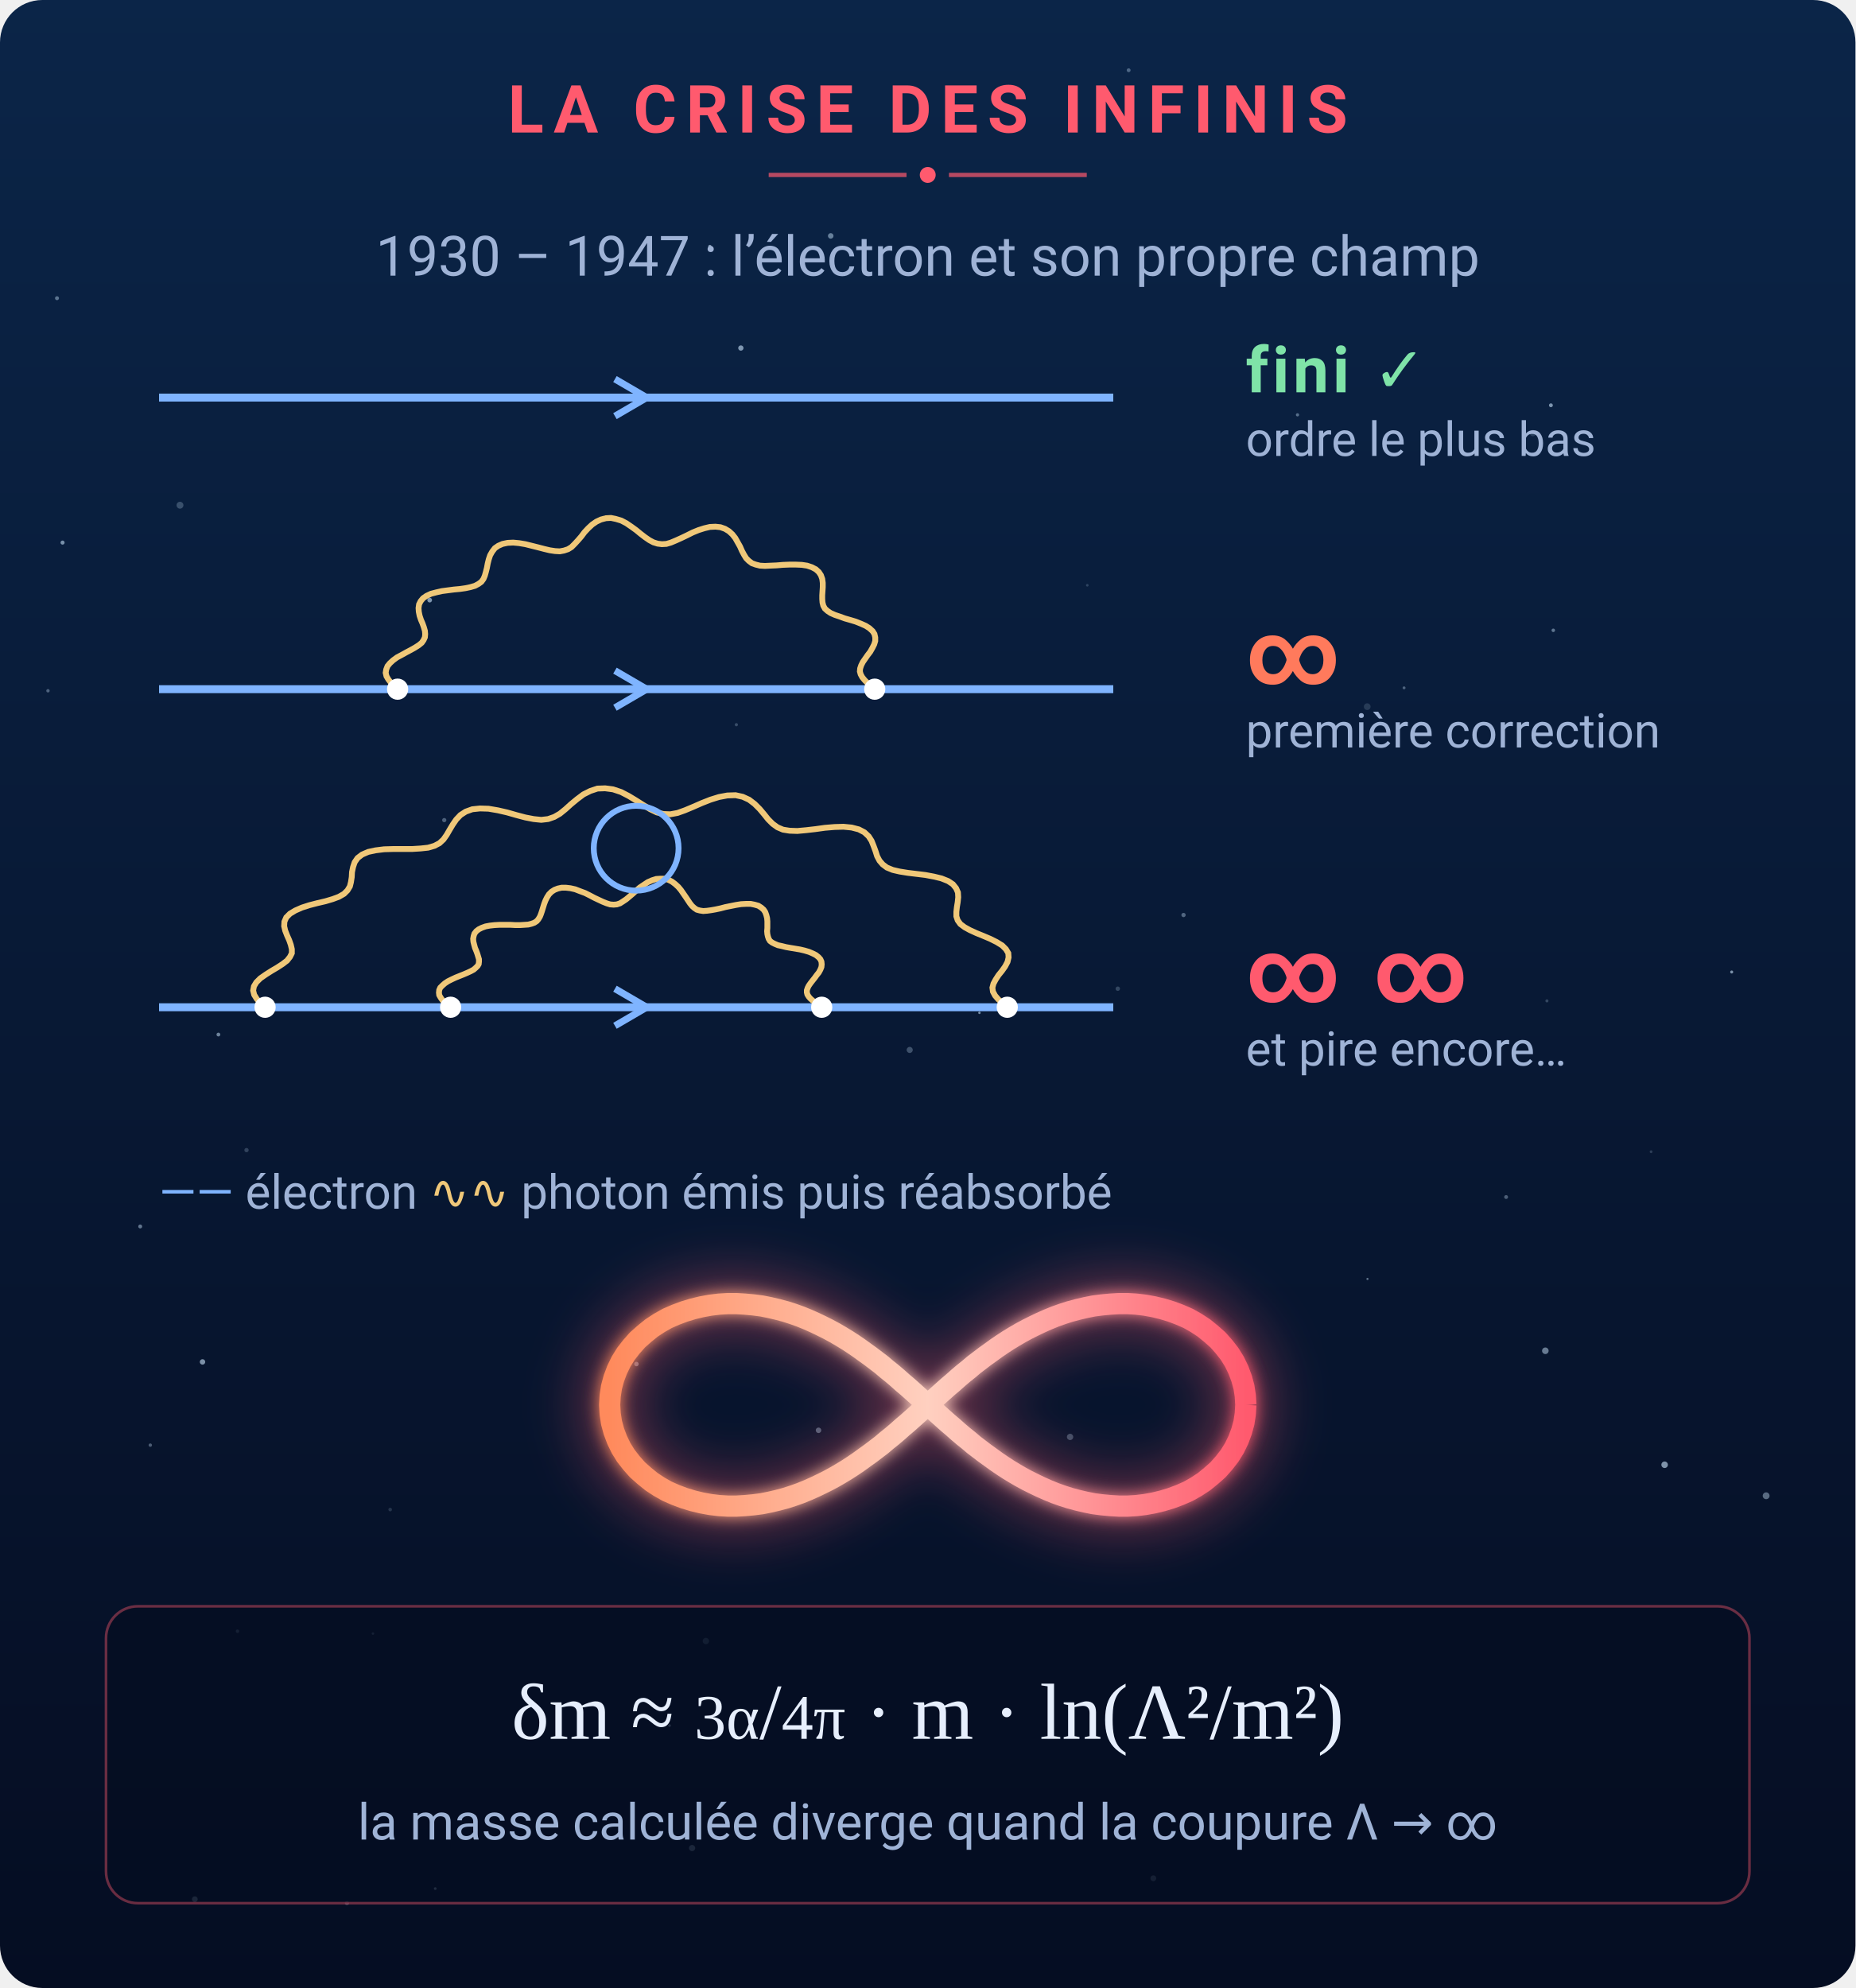
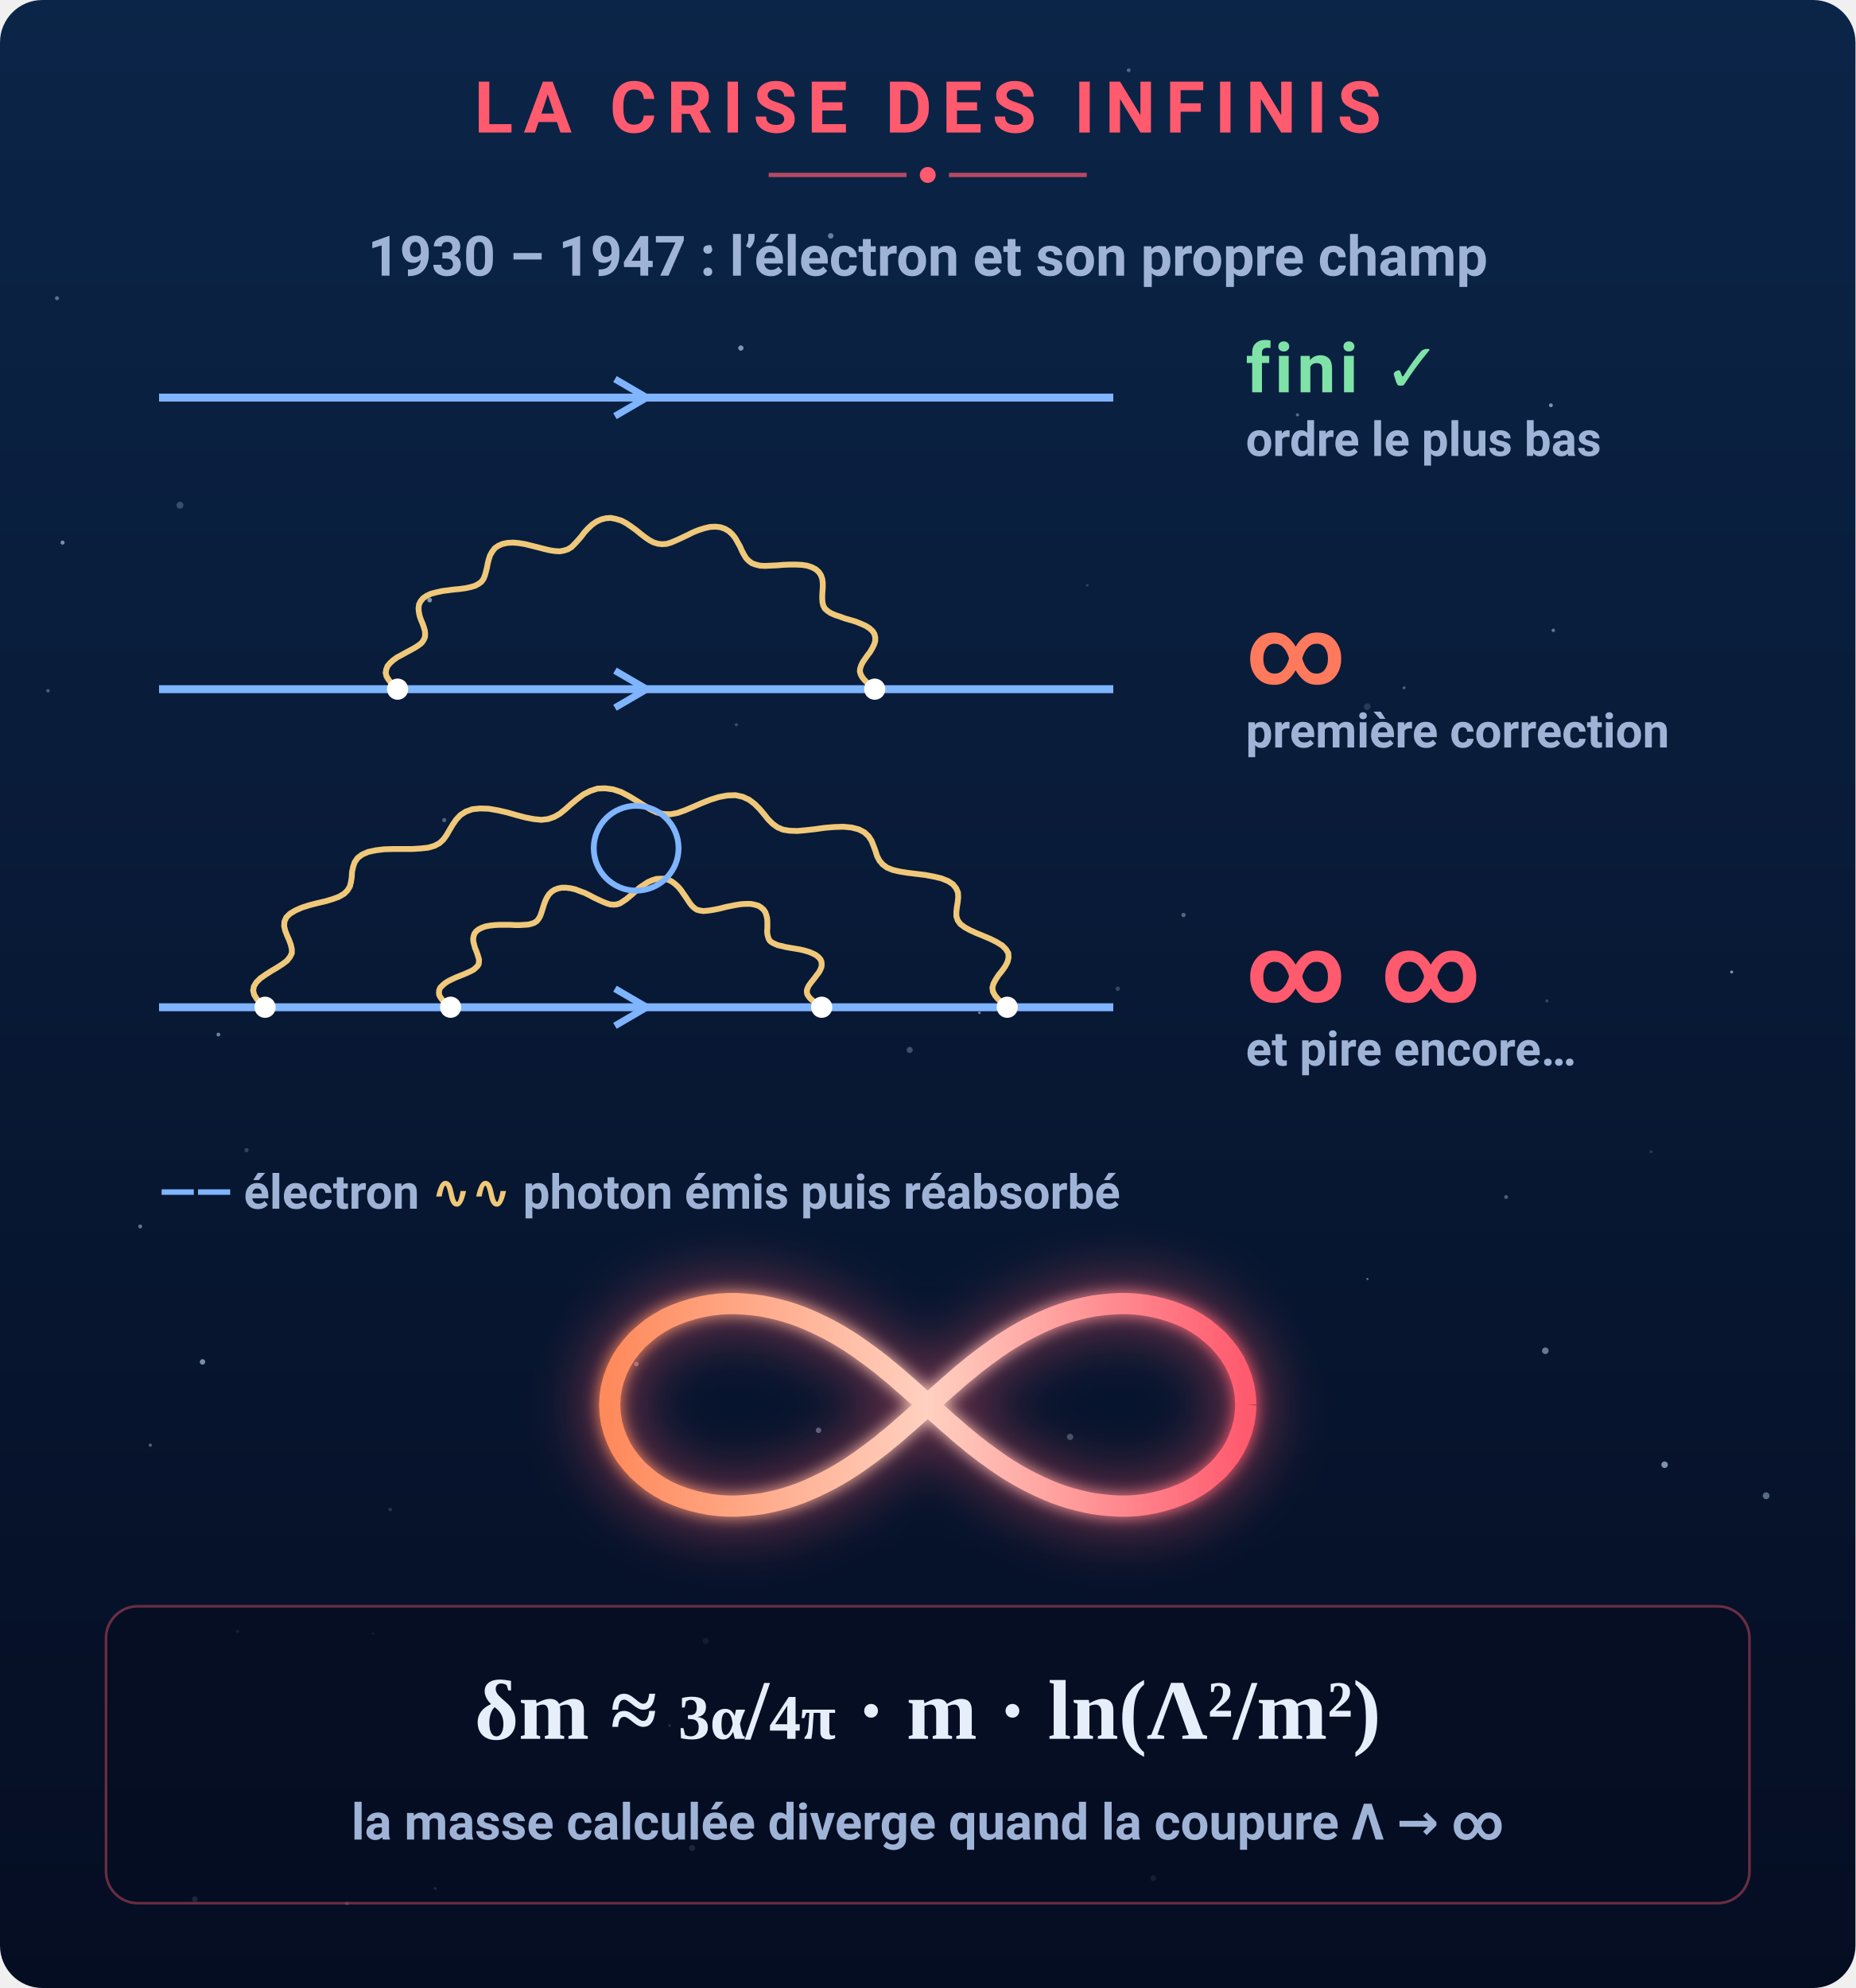
- <svg xmlns="http://www.w3.org/2000/svg" viewBox="0 0 700 750" role="img" aria-labelledby="t8 d8" data-version="1.0">
+ <svg xmlns="http://www.w3.org/2000/svg" viewBox="0 0 700 750" role="img" aria-labelledby="t8 d8" data-version="1.1">
  <style>
+   text, tspan { font-weight: 700 !important; }
  text { font-family: "Jost", "Segoe UI", Roboto, system-ui, sans-serif; }
  .titre  { font-size: 25px; font-weight: 600; letter-spacing: .14em; text-anchor: middle; }
  .label  { font-size: 22px; font-weight: 600; letter-spacing: .06em; }
  .sous   { font-size: 21px; fill: #9fb3d6; }
  .texte  { font-size: 22px; fill: #e6eefc; }
  .math   { font-family: Georgia, "Times New Roman", serif; fill: #e6eefc; }
</style>
  <defs>
    <linearGradient id="vg-fond" x1="0" y1="0" x2="0" y2="1">
      <stop offset="0" stop-color="#0b2548" />
      <stop offset="1" stop-color="#050d22" />
    </linearGradient>
    <filter id="vg-lueur" x="-30%" y="-30%" width="160%" height="160%">
      <feGaussianBlur in="SourceGraphic" stdDeviation="3" result="f" />
      <feMerge>
        <feMergeNode in="f" />
        <feMergeNode in="SourceGraphic" />
      </feMerge>
    </filter>
    <filter id="vg-flou" x="-50%" y="-50%" width="200%" height="200%">
      <feGaussianBlur stdDeviation="10" />
    </filter>
  </defs>
  <rect width="700" height="750" rx="16" fill="url(#vg-fond)" />
  <g fill="#cfe9ff">
    <circle cx="164.2" cy="712.5" r="0.51" opacity="0.47" />
    <circle cx="67.9" cy="190.6" r="1.30" opacity="0.24" />
    <circle cx="446.5" cy="345.2" r="0.81" opacity="0.37" />
    <circle cx="140.7" cy="616.3" r="0.48" opacity="0.26" />
    <circle cx="23.6" cy="204.7" r="0.77" opacity="0.56" />
    <circle cx="267.8" cy="93.0" r="0.63" opacity="0.60" />
    <circle cx="52.9" cy="462.7" r="0.74" opacity="0.45" />
    <circle cx="240.1" cy="514.6" r="0.85" opacity="0.44" />
    <circle cx="622.9" cy="434.5" r="0.53" opacity="0.18" />
    <circle cx="653.3" cy="366.7" r="0.57" opacity="0.58" />
    <circle cx="403.7" cy="542.1" r="1.19" opacity="0.28" />
    <circle cx="252.6" cy="651.0" r="0.52" opacity="0.49" />
    <circle cx="76.4" cy="513.8" r="1.03" opacity="0.58" />
    <circle cx="583.6" cy="377.6" r="0.58" opacity="0.22" />
    <circle cx="369.5" cy="382.1" r="0.46" opacity="0.56" />
    <circle cx="355.0" cy="521.9" r="0.60" opacity="0.26" />
    <circle cx="18.1" cy="260.6" r="0.64" opacity="0.34" />
    <circle cx="266.3" cy="619.1" r="1.20" opacity="0.23" />
    <circle cx="279.5" cy="131.3" r="1.00" opacity="0.59" />
    <circle cx="147.2" cy="569.5" r="0.67" opacity="0.16" />
    <circle cx="529.7" cy="259.5" r="0.55" opacity="0.35" />
    <circle cx="167.6" cy="309.4" r="0.80" opacity="0.34" />
    <circle cx="410.2" cy="220.8" r="0.49" opacity="0.19" />
    <circle cx="82.4" cy="390.3" r="0.72" opacity="0.51" />
    <circle cx="353.3" cy="527.0" r="1.28" opacity="0.18" />
    <circle cx="21.5" cy="112.5" r="0.75" opacity="0.41" />
    <circle cx="515.8" cy="266.6" r="1.27" opacity="0.15" />
    <circle cx="578.3" cy="163.4" r="1.19" opacity="0.16" />
    <circle cx="666.3" cy="564.3" r="1.29" opacity="0.41" />
    <circle cx="130.9" cy="718.0" r="0.80" opacity="0.19" />
    <circle cx="421.7" cy="373.0" r="0.83" opacity="0.22" />
    <circle cx="93.0" cy="433.9" r="0.81" opacity="0.21" />
    <circle cx="308.8" cy="539.6" r="1.04" opacity="0.36" />
    <circle cx="277.8" cy="273.4" r="0.60" opacity="0.24" />
    <circle cx="313.4" cy="89.0" r="1.05" opacity="0.47" />
    <circle cx="425.8" cy="26.5" r="0.73" opacity="0.34" />
    <circle cx="73.5" cy="716.5" r="1.08" opacity="0.38" />
    <circle cx="489.5" cy="156.5" r="0.61" opacity="0.39" />
    <circle cx="515.9" cy="482.5" r="0.41" opacity="0.43" />
    <circle cx="628.0" cy="552.6" r="1.23" opacity="0.59" />
    <circle cx="162.1" cy="226.4" r="0.89" opacity="0.59" />
    <circle cx="261.1" cy="697.2" r="1.17" opacity="0.38" />
    <circle cx="435.1" cy="708.6" r="1.10" opacity="0.28" />
    <circle cx="585.1" cy="152.9" r="0.73" opacity="0.58" />
    <circle cx="586.0" cy="237.8" r="0.66" opacity="0.43" />
    <circle cx="583.0" cy="509.6" r="1.24" opacity="0.48" />
    <circle cx="568.2" cy="451.6" r="0.73" opacity="0.34" />
    <circle cx="343.2" cy="396.1" r="1.15" opacity="0.27" />
    <circle cx="56.7" cy="545.2" r="0.64" opacity="0.34" />
    <circle cx="89.6" cy="615.4" r="0.65" opacity="0.28" />
  </g>
-   <text class="titre" x="350.0" y="50" fill="#ff5a6e">LA CRISE DES INFINIS</text>
+   <text style="font-size:27px" class="titre" x="350.0" y="50" fill="#ff5a6e">LA CRISE DES INFINIS</text>
  <line x1="290.0" y1="66" x2="342.0" y2="66" stroke="#ff5a6e" stroke-width="1.6" opacity=".7" />
  <line x1="358.0" y1="66" x2="410.0" y2="66" stroke="#ff5a6e" stroke-width="1.6" opacity=".7" />
  <circle cx="350.0" cy="66" r="3" fill="#ff5a6e" />
  <text x="350" y="104" text-anchor="middle" class="sous">1930 – 1947 : l’électron et son propre champ</text>
  <line x1="60" y1="150" x2="420" y2="150" stroke="#7fb4ff" stroke-width="3" />
  <path d="M 232.0 143 l 12 7 l -12 7" fill="none" stroke="#7fb4ff" stroke-width="2.6" />
-   <text x="470" y="148" class="label" fill="#7fe3a8" style="font-size:24px">fini ✓</text>
+   <text x="470" y="148" class="label" fill="#7fe3a8" style="font-size:26px">fini ✓</text>
  <text x="470" y="172" class="sous" style="font-size:18px">ordre le plus bas</text>
  <line x1="60" y1="260" x2="420" y2="260" stroke="#7fb4ff" stroke-width="3" />
  <path d="M 232.0 253 l 12 7 l -12 7" fill="none" stroke="#7fb4ff" stroke-width="2.6" />
  <polyline points="150.0,260.0 148.7,258.8 147.5,257.6 146.5,256.3 145.8,255.1 145.5,253.8 145.7,252.6 146.2,251.3 147.1,250.2 148.3,249.1 149.8,248.0 151.5,247.1 153.3,246.1 155.0,245.2 156.6,244.3 158.0,243.4 159.1,242.5 159.8,241.5 160.3,240.4 160.4,239.2 160.3,238.0 159.9,236.6 159.4,235.2 158.8,233.8 158.3,232.3 158.0,230.8 157.9,229.4 158.1,228.0 158.7,226.8 159.6,225.7 160.9,224.8 162.6,224.0 164.5,223.5 166.7,223.0 169.0,222.7 171.3,222.4 173.5,222.2 175.6,221.9 177.5,221.5 179.2,221.0 180.5,220.3 181.6,219.5 182.4,218.4 182.9,217.2 183.3,215.8 183.7,214.2 184.0,212.6 184.4,211.0 184.9,209.5 185.7,208.1 186.7,206.8 188.0,205.9 189.6,205.2 191.5,204.8 193.6,204.7 195.8,204.9 198.2,205.3 200.6,205.9 203.0,206.5 205.3,207.1 207.4,207.6 209.4,207.9 211.2,208.0 212.8,207.7 214.3,207.2 215.6,206.4 216.8,205.2 218.0,203.9 219.3,202.4 220.5,200.8 221.9,199.3 223.4,197.9 225.0,196.8 226.7,196.0 228.6,195.5 230.5,195.4 232.4,195.8 234.4,196.4 236.3,197.4 238.2,198.7 240.0,200.0 241.7,201.4 243.4,202.7 245.0,203.8 246.5,204.6 248.1,205.1 249.7,205.3 251.4,205.2 253.1,204.7 255.0,203.9 257.0,203.0 259.1,202.0 261.3,200.9 263.5,200.0 265.7,199.3 267.8,198.8 269.9,198.7 271.8,198.9 273.5,199.5 275.0,200.4 276.3,201.6 277.4,203.0 278.3,204.6 279.2,206.2 279.9,207.8 280.7,209.3 281.5,210.6 282.5,211.6 283.7,212.5 285.1,213.0 286.7,213.4 288.6,213.5 290.7,213.4 293.0,213.3 295.4,213.1 297.9,213.0 300.2,213.0 302.5,213.1 304.5,213.4 306.3,214.0 307.8,214.8 308.9,215.8 309.7,217.0 310.2,218.4 310.4,219.9 310.4,221.5 310.3,223.0 310.2,224.6 310.2,226.0 310.3,227.3 310.6,228.5 311.2,229.6 312.2,230.5 313.4,231.3 315.0,232.0 316.8,232.6 318.7,233.3 320.8,233.9 322.8,234.5 324.8,235.3 326.6,236.1 328.0,237.0 329.2,238.1 329.9,239.2 330.2,240.5 330.2,241.8 329.8,243.1 329.1,244.5 328.3,245.9 327.3,247.2 326.4,248.5 325.5,249.8 324.9,251.0 324.5,252.2 324.4,253.3 324.7,254.4 325.3,255.5 326.2,256.6 327.3,257.7 328.6,258.8 330.0,260.0" fill="none" stroke="#f0c879" stroke-width="2.2" />
  <circle cx="150" cy="260" r="4" fill="#fff" />
  <circle cx="330" cy="260" r="4" fill="#fff" />
-   <text x="470" y="258" class="label" fill="#ff7a5c" style="font-size:34px">∞</text>
+   <text x="470" y="258" class="label" fill="#ff7a5c" style="font-size:36px">∞</text>
  <text x="470" y="282" class="sous" style="font-size:18px">première correction</text>
  <line x1="60" y1="380" x2="420" y2="380" stroke="#7fb4ff" stroke-width="3" />
  <path d="M 232.0 373 l 12 7 l -12 7" fill="none" stroke="#7fb4ff" stroke-width="2.6" />
  <polyline points="100.0,380.0 98.3,378.4 96.9,376.9 95.9,375.3 95.5,373.7 95.8,372.1 96.7,370.6 98.2,369.1 100.2,367.7 102.4,366.3 104.6,365.0 106.6,363.7 108.3,362.4 109.4,361.0 110.1,359.6 110.1,358.1 109.7,356.4 109.1,354.7 108.3,352.9 107.6,351.1 107.2,349.4 107.3,347.7 108.0,346.1 109.4,344.7 111.4,343.5 113.9,342.4 116.7,341.5 119.8,340.7 122.8,340.0 125.5,339.2 127.9,338.3 129.8,337.2 131.1,335.9 132.0,334.4 132.4,332.8 132.7,330.9 132.8,329.0 133.2,327.1 133.8,325.3 134.9,323.7 136.6,322.4 138.9,321.4 141.7,320.8 144.9,320.4 148.4,320.3 152.0,320.3 155.5,320.3 158.7,320.1 161.5,319.8 163.9,319.1 165.8,318.1 167.3,316.7 168.5,315.0 169.6,313.1 170.8,311.1 172.1,309.2 173.7,307.5 175.7,306.2 178.2,305.3 181.1,305.0 184.3,305.1 187.8,305.7 191.3,306.5 194.8,307.5 198.2,308.4 201.3,309.0 204.2,309.3 206.8,309.0 209.1,308.2 211.2,307.0 213.3,305.3 215.4,303.4 217.7,301.5 220.1,299.7 222.7,298.4 225.4,297.5 228.3,297.4 231.3,297.8 234.3,298.8 237.2,300.3 240.0,302.0 242.7,303.7 245.3,305.3 247.8,306.5 250.3,307.1 252.9,307.2 255.6,306.7 258.4,305.7 261.5,304.4 264.7,303.0 268.0,301.7 271.2,300.7 274.4,300.1 277.5,300.0 280.2,300.6 282.6,301.7 284.7,303.3 286.6,305.2 288.2,307.1 289.8,309.1 291.5,310.8 293.3,312.1 295.4,313.0 297.9,313.4 300.8,313.5 304.1,313.2 307.6,312.8 311.2,312.3 314.8,312.0 318.2,311.9 321.3,312.2 324.0,312.9 326.1,314.0 327.7,315.5 328.8,317.2 329.6,319.2 330.3,321.1 330.9,323.0 331.8,324.7 333.0,326.1 334.6,327.3 336.8,328.2 339.4,328.8 342.5,329.3 345.8,329.7 349.1,330.1 352.3,330.7 355.2,331.4 357.7,332.4 359.5,333.6 360.7,335.1 361.4,336.7 361.5,338.5 361.3,340.4 361.0,342.2 360.8,344.0 360.8,345.7 361.3,347.2 362.3,348.6 363.9,349.8 365.9,350.9 368.3,352.0 371.0,353.1 373.6,354.2 376.0,355.4 378.1,356.7 379.5,358.1 380.4,359.6 380.5,361.2 380.1,362.9 379.2,364.6 378.0,366.3 376.7,367.9 375.6,369.6 374.8,371.1 374.4,372.6 374.6,374.1 375.4,375.6 376.6,377.0 378.2,378.5 380.0,380.0" fill="none" stroke="#f0c879" stroke-width="2.2" />
  <polyline points="170.0,380.0 168.8,379.1 167.8,378.2 166.9,377.3 166.2,376.3 165.7,375.4 165.6,374.5 165.7,373.5 166.1,372.6 166.9,371.8 167.8,371.0 169.0,370.2 170.4,369.5 171.9,368.8 173.4,368.2 174.9,367.6 176.3,367.0 177.6,366.4 178.7,365.8 179.5,365.1 180.2,364.4 180.6,363.7 180.7,362.8 180.7,361.9 180.4,360.9 180.1,359.9 179.7,358.8 179.2,357.6 178.9,356.5 178.6,355.3 178.5,354.2 178.7,353.1 179.0,352.2 179.7,351.3 180.6,350.6 181.8,350.0 183.2,349.5 184.8,349.2 186.6,349.0 188.5,348.9 190.5,348.9 192.5,348.9 194.4,349.0 196.2,349.0 197.8,348.9 199.3,348.8 200.5,348.5 201.6,348.1 202.5,347.5 203.1,346.8 203.7,345.8 204.1,344.8 204.5,343.6 204.9,342.3 205.3,341.0 205.8,339.7 206.4,338.5 207.1,337.4 208.1,336.4 209.2,335.7 210.5,335.2 211.9,334.9 213.5,334.9 215.2,335.1 217.0,335.5 218.8,336.2 220.7,336.9 222.5,337.8 224.2,338.7 225.9,339.5 227.4,340.2 228.9,340.8 230.2,341.2 231.5,341.3 232.7,341.2 233.9,340.8 235.0,340.1 236.2,339.3 237.4,338.3 238.7,337.2 240.0,336.0 241.4,334.8 242.9,333.8 244.4,332.8 246.0,332.1 247.6,331.6 249.1,331.5 250.7,331.5 252.1,331.9 253.5,332.6 254.7,333.5 255.9,334.6 256.9,335.8 257.8,337.1 258.7,338.4 259.5,339.6 260.3,340.8 261.1,341.8 262.0,342.6 262.9,343.2 264.0,343.5 265.3,343.7 266.7,343.6 268.2,343.4 269.9,343.1 271.8,342.7 273.7,342.2 275.7,341.8 277.7,341.4 279.6,341.1 281.5,341.0 283.2,341.0 284.7,341.3 286.1,341.7 287.2,342.4 288.1,343.2 288.7,344.1 289.1,345.2 289.4,346.4 289.5,347.6 289.5,348.9 289.5,350.1 289.4,351.3 289.5,352.4 289.7,353.3 290.0,354.2 290.5,355.0 291.3,355.6 292.3,356.1 293.5,356.6 294.9,356.9 296.5,357.3 298.2,357.6 300.0,357.9 301.8,358.2 303.5,358.6 305.2,359.1 306.6,359.7 307.8,360.3 308.8,361.1 309.5,361.9 309.9,362.8 310.0,363.8 309.9,364.8 309.5,365.8 308.9,366.9 308.1,367.9 307.3,369.0 306.5,370.0 305.8,370.9 305.1,371.9 304.7,372.7 304.4,373.6 304.4,374.4 304.6,375.2 305.1,376.0 305.7,376.7 306.6,377.5 307.7,378.3 308.8,379.2 310.0,380.0" fill="none" stroke="#f0c879" stroke-width="2.2" />
  <circle cx="240" cy="320" r="16" fill="none" stroke="#7fb4ff" stroke-width="2.2" />
  <circle cx="100" cy="380" r="4" fill="#fff" />
  <circle cx="170" cy="380" r="4" fill="#fff" />
  <circle cx="310" cy="380" r="4" fill="#fff" />
  <circle cx="380" cy="380" r="4" fill="#fff" />
-   <text x="470" y="378" class="label" fill="#ff5a6e" style="font-size:34px">∞ ∞</text>
+   <text x="470" y="378" class="label" fill="#ff5a6e" style="font-size:36px">∞ ∞</text>
  <text x="470" y="402" class="sous" style="font-size:18px">et pire encore…</text>
  <text x="60" y="456" class="sous" style="font-size:18px">
    <tspan fill="#7fb4ff">——</tspan> électron   <tspan fill="#f0c879">∿∿</tspan> photon émis puis réabsorbé</text>
  <polyline points="470.0,530.0 469.8,533.4 469.3,536.7 468.4,540.0 467.2,543.2 465.7,546.3 463.9,549.2 461.8,551.9 459.5,554.5 456.9,556.8 454.2,559.0 451.3,560.9 448.3,562.6 445.1,564.0 441.9,565.2 438.6,566.2 435.3,567.0 432.0,567.6 428.7,568.0 425.4,568.2 422.2,568.2 418.9,568.0 415.7,567.7 412.6,567.3 409.6,566.7 406.6,566.0 403.6,565.2 400.8,564.3 398.0,563.3 395.3,562.2 392.6,561.0 390.1,559.8 387.5,558.5 385.1,557.2 382.7,555.8 380.4,554.4 378.1,552.9 375.9,551.4 373.7,549.8 371.6,548.3 369.5,546.7 367.4,545.1 365.4,543.4 363.4,541.8 361.4,540.1 359.5,538.4 357.6,536.8 355.7,535.1 353.8,533.4 351.9,531.7 350.0,530.0 348.1,528.3 346.2,526.6 344.3,524.9 342.4,523.2 340.5,521.6 338.6,519.9 336.6,518.2 334.6,516.6 332.6,514.9 330.5,513.3 328.4,511.7 326.3,510.2 324.1,508.6 321.9,507.1 319.6,505.6 317.3,504.2 314.9,502.8 312.5,501.5 309.9,500.2 307.4,499.0 304.7,497.8 302.0,496.7 299.2,495.7 296.4,494.8 293.4,494.0 290.4,493.3 287.4,492.7 284.3,492.3 281.1,492.0 277.8,491.8 274.6,491.8 271.3,492.0 268.0,492.4 264.7,493.0 261.4,493.8 258.1,494.8 254.9,496.0 251.7,497.4 248.7,499.1 245.8,501.0 243.1,503.2 240.5,505.5 238.2,508.1 236.1,510.8 234.3,513.7 232.8,516.8 231.6,520.0 230.7,523.3 230.2,526.6 230.0,530.0 230.2,533.4 230.7,536.7 231.6,540.0 232.8,543.2 234.3,546.3 236.1,549.2 238.2,551.9 240.5,554.5 243.1,556.8 245.8,559.0 248.7,560.9 251.7,562.6 254.9,564.0 258.1,565.2 261.4,566.2 264.7,567.0 268.0,567.6 271.3,568.0 274.6,568.2 277.8,568.2 281.1,568.0 284.3,567.7 287.4,567.3 290.4,566.7 293.4,566.0 296.4,565.2 299.2,564.3 302.0,563.3 304.7,562.2 307.4,561.0 309.9,559.8 312.5,558.5 314.9,557.2 317.3,555.8 319.6,554.4 321.9,552.9 324.1,551.4 326.3,549.8 328.4,548.3 330.5,546.7 332.6,545.1 334.6,543.4 336.6,541.8 338.6,540.1 340.5,538.4 342.4,536.8 344.3,535.1 346.2,533.4 348.1,531.7 350.0,530.0 351.9,528.3 353.8,526.6 355.7,524.9 357.6,523.2 359.5,521.6 361.4,519.9 363.4,518.2 365.4,516.6 367.4,514.9 369.5,513.3 371.6,511.7 373.7,510.2 375.9,508.6 378.1,507.1 380.4,505.6 382.7,504.2 385.1,502.8 387.5,501.5 390.1,500.2 392.6,499.0 395.3,497.8 398.0,496.7 400.8,495.7 403.6,494.8 406.6,494.0 409.6,493.3 412.6,492.7 415.7,492.3 418.9,492.0 422.2,491.8 425.4,491.8 428.7,492.0 432.0,492.4 435.3,493.0 438.6,493.8 441.9,494.8 445.1,496.0 448.3,497.4 451.3,499.1 454.2,501.0 456.9,503.2 459.5,505.5 461.8,508.1 463.9,510.8 465.7,513.7 467.2,516.8 468.4,520.0 469.3,523.3 469.8,526.6 470.0,530.0" fill="none" stroke="#ff5a6e" stroke-width="22" opacity=".35" filter="url(#vg-flou)" />
  <defs>
    <linearGradient id="v8-inf" x1="0" x2="1">
      <stop offset="0" stop-color="#ff8a5c" />
      <stop offset=".5" stop-color="#ffd0c0" />
      <stop offset="1" stop-color="#ff5a6e" />
    </linearGradient>
  </defs>
  <polyline points="470.0,530.0 469.8,533.4 469.3,536.7 468.4,540.0 467.2,543.2 465.7,546.3 463.9,549.2 461.8,551.9 459.5,554.5 456.9,556.8 454.2,559.0 451.3,560.9 448.3,562.6 445.1,564.0 441.9,565.2 438.6,566.2 435.3,567.0 432.0,567.6 428.7,568.0 425.4,568.2 422.2,568.2 418.9,568.0 415.7,567.7 412.6,567.3 409.6,566.7 406.6,566.0 403.6,565.2 400.8,564.3 398.0,563.3 395.3,562.2 392.6,561.0 390.1,559.8 387.5,558.5 385.1,557.2 382.7,555.8 380.4,554.4 378.1,552.9 375.9,551.4 373.7,549.8 371.6,548.3 369.5,546.7 367.4,545.1 365.4,543.4 363.4,541.8 361.4,540.1 359.5,538.4 357.6,536.8 355.7,535.1 353.8,533.4 351.9,531.7 350.0,530.0 348.1,528.3 346.2,526.6 344.3,524.9 342.4,523.2 340.5,521.6 338.6,519.9 336.6,518.2 334.6,516.6 332.6,514.9 330.5,513.3 328.4,511.7 326.3,510.2 324.1,508.6 321.9,507.1 319.6,505.6 317.3,504.2 314.9,502.8 312.5,501.5 309.9,500.2 307.4,499.0 304.7,497.8 302.0,496.7 299.2,495.7 296.4,494.8 293.4,494.0 290.4,493.3 287.4,492.7 284.3,492.3 281.1,492.0 277.8,491.8 274.6,491.8 271.3,492.0 268.0,492.4 264.7,493.0 261.4,493.8 258.1,494.8 254.9,496.0 251.7,497.4 248.7,499.1 245.8,501.0 243.1,503.2 240.5,505.5 238.2,508.1 236.1,510.8 234.3,513.7 232.8,516.8 231.6,520.0 230.7,523.3 230.2,526.6 230.0,530.0 230.2,533.4 230.7,536.7 231.6,540.0 232.8,543.2 234.3,546.3 236.1,549.2 238.2,551.9 240.5,554.5 243.1,556.8 245.8,559.0 248.7,560.9 251.7,562.6 254.9,564.0 258.1,565.2 261.4,566.2 264.7,567.0 268.0,567.6 271.3,568.0 274.6,568.2 277.8,568.2 281.1,568.0 284.3,567.7 287.4,567.3 290.4,566.7 293.4,566.0 296.4,565.2 299.2,564.3 302.0,563.3 304.7,562.2 307.4,561.0 309.9,559.8 312.5,558.5 314.9,557.2 317.3,555.8 319.6,554.4 321.9,552.9 324.1,551.4 326.3,549.8 328.4,548.3 330.5,546.7 332.6,545.1 334.6,543.4 336.6,541.8 338.6,540.1 340.5,538.4 342.4,536.8 344.3,535.1 346.2,533.4 348.1,531.7 350.0,530.0 351.9,528.3 353.8,526.6 355.7,524.9 357.6,523.2 359.5,521.6 361.4,519.9 363.4,518.2 365.4,516.6 367.4,514.9 369.5,513.3 371.6,511.7 373.7,510.2 375.9,508.6 378.1,507.1 380.4,505.6 382.7,504.2 385.1,502.8 387.5,501.5 390.1,500.2 392.6,499.0 395.3,497.8 398.0,496.7 400.8,495.7 403.6,494.8 406.6,494.0 409.6,493.3 412.6,492.7 415.7,492.3 418.9,492.0 422.2,491.8 425.4,491.8 428.7,492.0 432.0,492.4 435.3,493.0 438.6,493.8 441.9,494.8 445.1,496.0 448.3,497.4 451.3,499.1 454.2,501.0 456.9,503.2 459.5,505.5 461.8,508.1 463.9,510.8 465.7,513.7 467.2,516.8 468.4,520.0 469.3,523.3 469.8,526.6 470.0,530.0" fill="none" stroke="url(#v8-inf)" stroke-width="8" stroke-linejoin="round" filter="url(#vg-lueur)" />
  <rect x="40" y="606" width="620" height="112" rx="12" fill="#050d22" fill-opacity=".7" stroke="#ff5a6e" stroke-opacity=".4" />
-   <text x="350" y="656" text-anchor="middle" class="math" font-size="30">δm ≈ <tspan font-size="24">3α</tspan>/<tspan font-size="24">4π</tspan> · m · ln(Λ²/m²)</text>
+   <text x="350" y="656" text-anchor="middle" class="math" font-size="32">δm ≈ <tspan font-size="24">3α</tspan>/<tspan font-size="24">4π</tspan> · m · ln(Λ²/m²)</text>
  <text x="350" y="694" text-anchor="middle" class="sous" style="font-size:19px">la masse calculée diverge quand la coupure Λ → ∞</text>
</svg>
